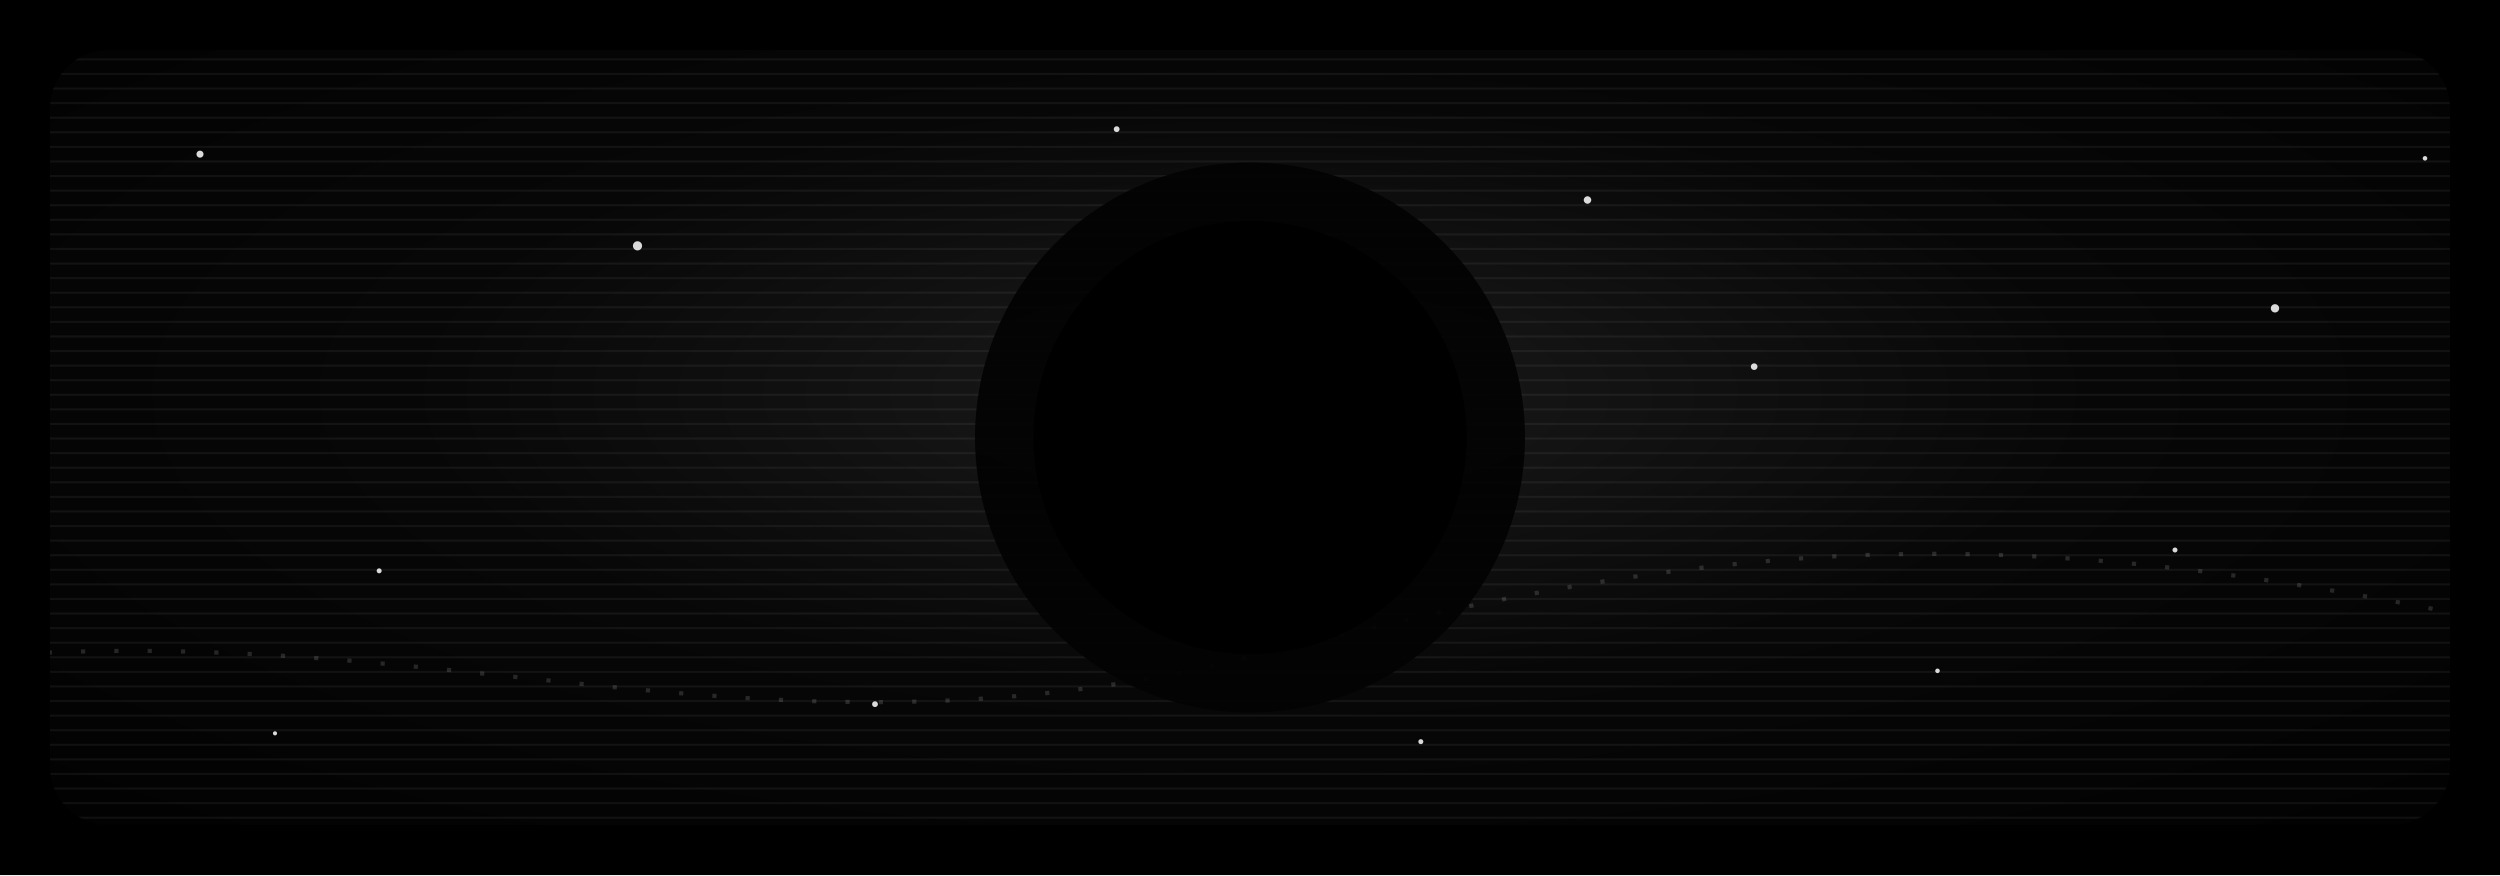
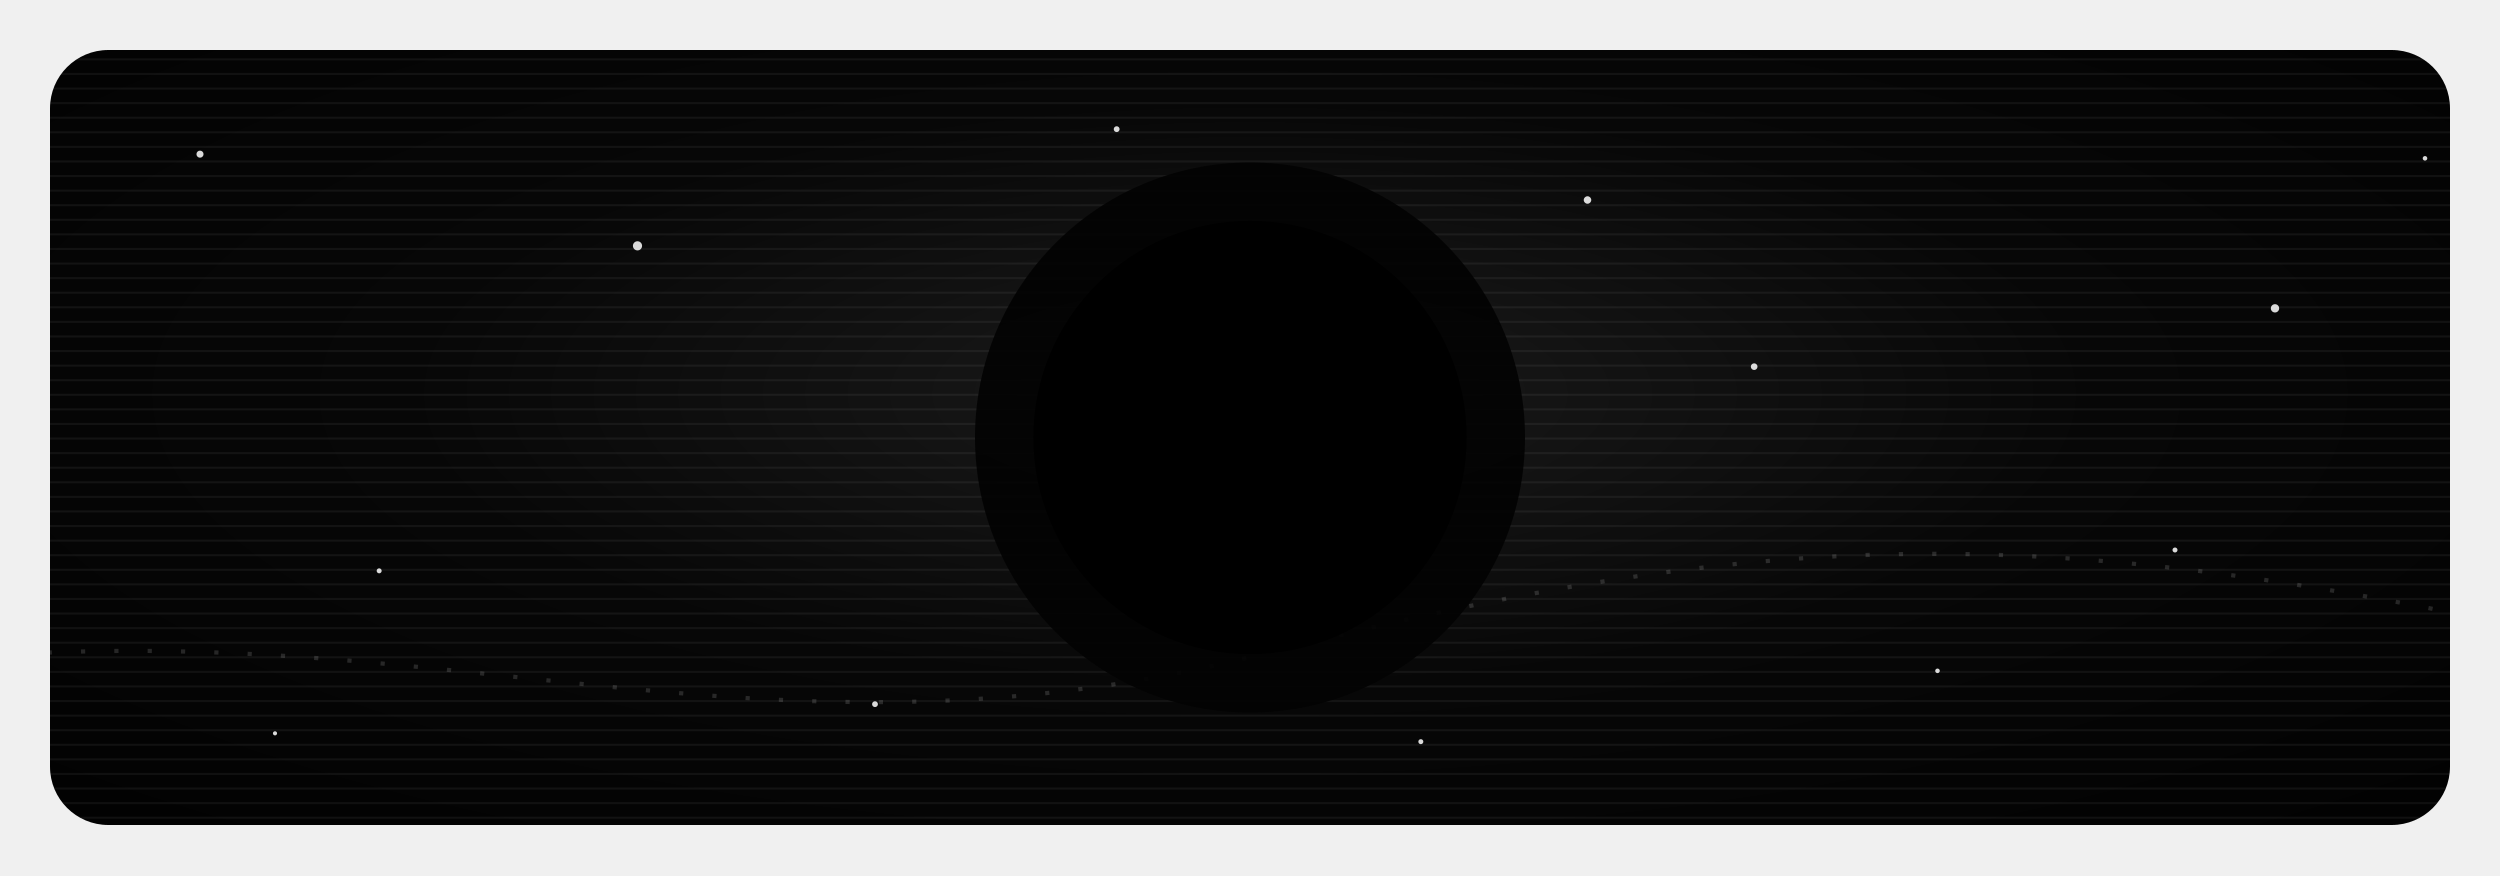
<svg xmlns="http://www.w3.org/2000/svg" width="1200" height="420" viewBox="0 0 1200 420" role="img" aria-labelledby="title desc">
  <defs>
    <radialGradient id="void" cx="50%" cy="45%" r="80%">
      <stop offset="0%" stop-color="#1b1b1b" />
      <stop offset="42%" stop-color="#070707" />
      <stop offset="100%" stop-color="#000000" />
    </radialGradient>
    <pattern id="scan" width="1" height="7" patternUnits="userSpaceOnUse">
      <rect width="1" height="1" fill="#ffffff" opacity="0.09" />
    </pattern>
    <clipPath id="frame">
      <rect x="24" y="24" width="1152" height="372" rx="28" />
    </clipPath>
  </defs>
-   <rect width="1200" height="420" fill="#000" />
  <g clip-path="url(#frame)">
    <rect width="1200" height="420" fill="url(#void)" />
    <g opacity="0.85">
      <g>
        <animateTransform attributeName="transform" type="translate" values="0 0;-120 40;0 0" dur="28s" repeatCount="indefinite" />
        <circle cx="96" cy="74" r="1.7" fill="#fff">
          <animate attributeName="opacity" values="0.15;0.95;0.15" dur="3.4s" repeatCount="indefinite" />
        </circle>
        <circle cx="182" cy="274" r="1.2" fill="#fff">
          <animate attributeName="opacity" values="0.9;0.2;0.9" dur="2.7s" repeatCount="indefinite" />
        </circle>
        <circle cx="306" cy="118" r="2.2" fill="#fff">
          <animate attributeName="opacity" values="0.25;1;0.25" dur="4.2s" repeatCount="indefinite" />
        </circle>
        <circle cx="420" cy="338" r="1.4" fill="#fff">
          <animate attributeName="opacity" values="1;0.18;1" dur="3.1s" repeatCount="indefinite" />
        </circle>
        <circle cx="762" cy="96" r="1.8" fill="#fff">
          <animate attributeName="opacity" values="0.2;0.9;0.2" dur="3.8s" repeatCount="indefinite" />
        </circle>
        <circle cx="930" cy="322" r="1.1" fill="#fff">
          <animate attributeName="opacity" values="0.85;0.15;0.85" dur="2.9s" repeatCount="indefinite" />
        </circle>
        <circle cx="1092" cy="148" r="2" fill="#fff">
          <animate attributeName="opacity" values="0.18;0.95;0.18" dur="3.6s" repeatCount="indefinite" />
        </circle>
      </g>
      <g>
        <animateTransform attributeName="transform" type="translate" values="0 0;90 -22;0 0" dur="34s" repeatCount="indefinite" />
        <circle cx="132" cy="352" r="1" fill="#fff" />
        <circle cx="536" cy="62" r="1.4" fill="#fff" />
        <circle cx="682" cy="356" r="1.2" fill="#fff" />
        <circle cx="842" cy="176" r="1.6" fill="#fff" />
        <circle cx="1044" cy="264" r="1.2" fill="#fff" />
        <circle cx="1164" cy="76" r="1.1" fill="#fff" />
      </g>
    </g>
    <path d="M-120 330 C180 272, 338 382, 606 314 S1006 250,1320 326" fill="none" stroke="#fff" stroke-opacity="0.14" stroke-width="2" stroke-dasharray="2 14">
      <animate attributeName="stroke-dashoffset" values="0;-96" dur="9s" repeatCount="indefinite" />
    </path>
    <rect width="1200" height="420" fill="url(#scan)" opacity="0.55" />
    <rect x="0" y="-62" width="1200" height="42" fill="#fff" opacity="0.045">
      <animate attributeName="y" values="-62;430" dur="5.8s" repeatCount="indefinite" />
    </rect>
    <g>
      <circle cx="600" cy="210" r="132" fill="#020202" opacity="0.92">
        <animate attributeName="r" values="122;140;122" dur="6.2s" repeatCount="indefinite" />
        <animate attributeName="opacity" values="0.86;1;0.86" dur="6.2s" repeatCount="indefinite" />
      </circle>
      <circle cx="600" cy="210" r="104" fill="#000" opacity="1">
        <animate attributeName="r" values="96;110;96" dur="6.2s" repeatCount="indefinite" />
      </circle>
    </g>
  </g>
</svg>
